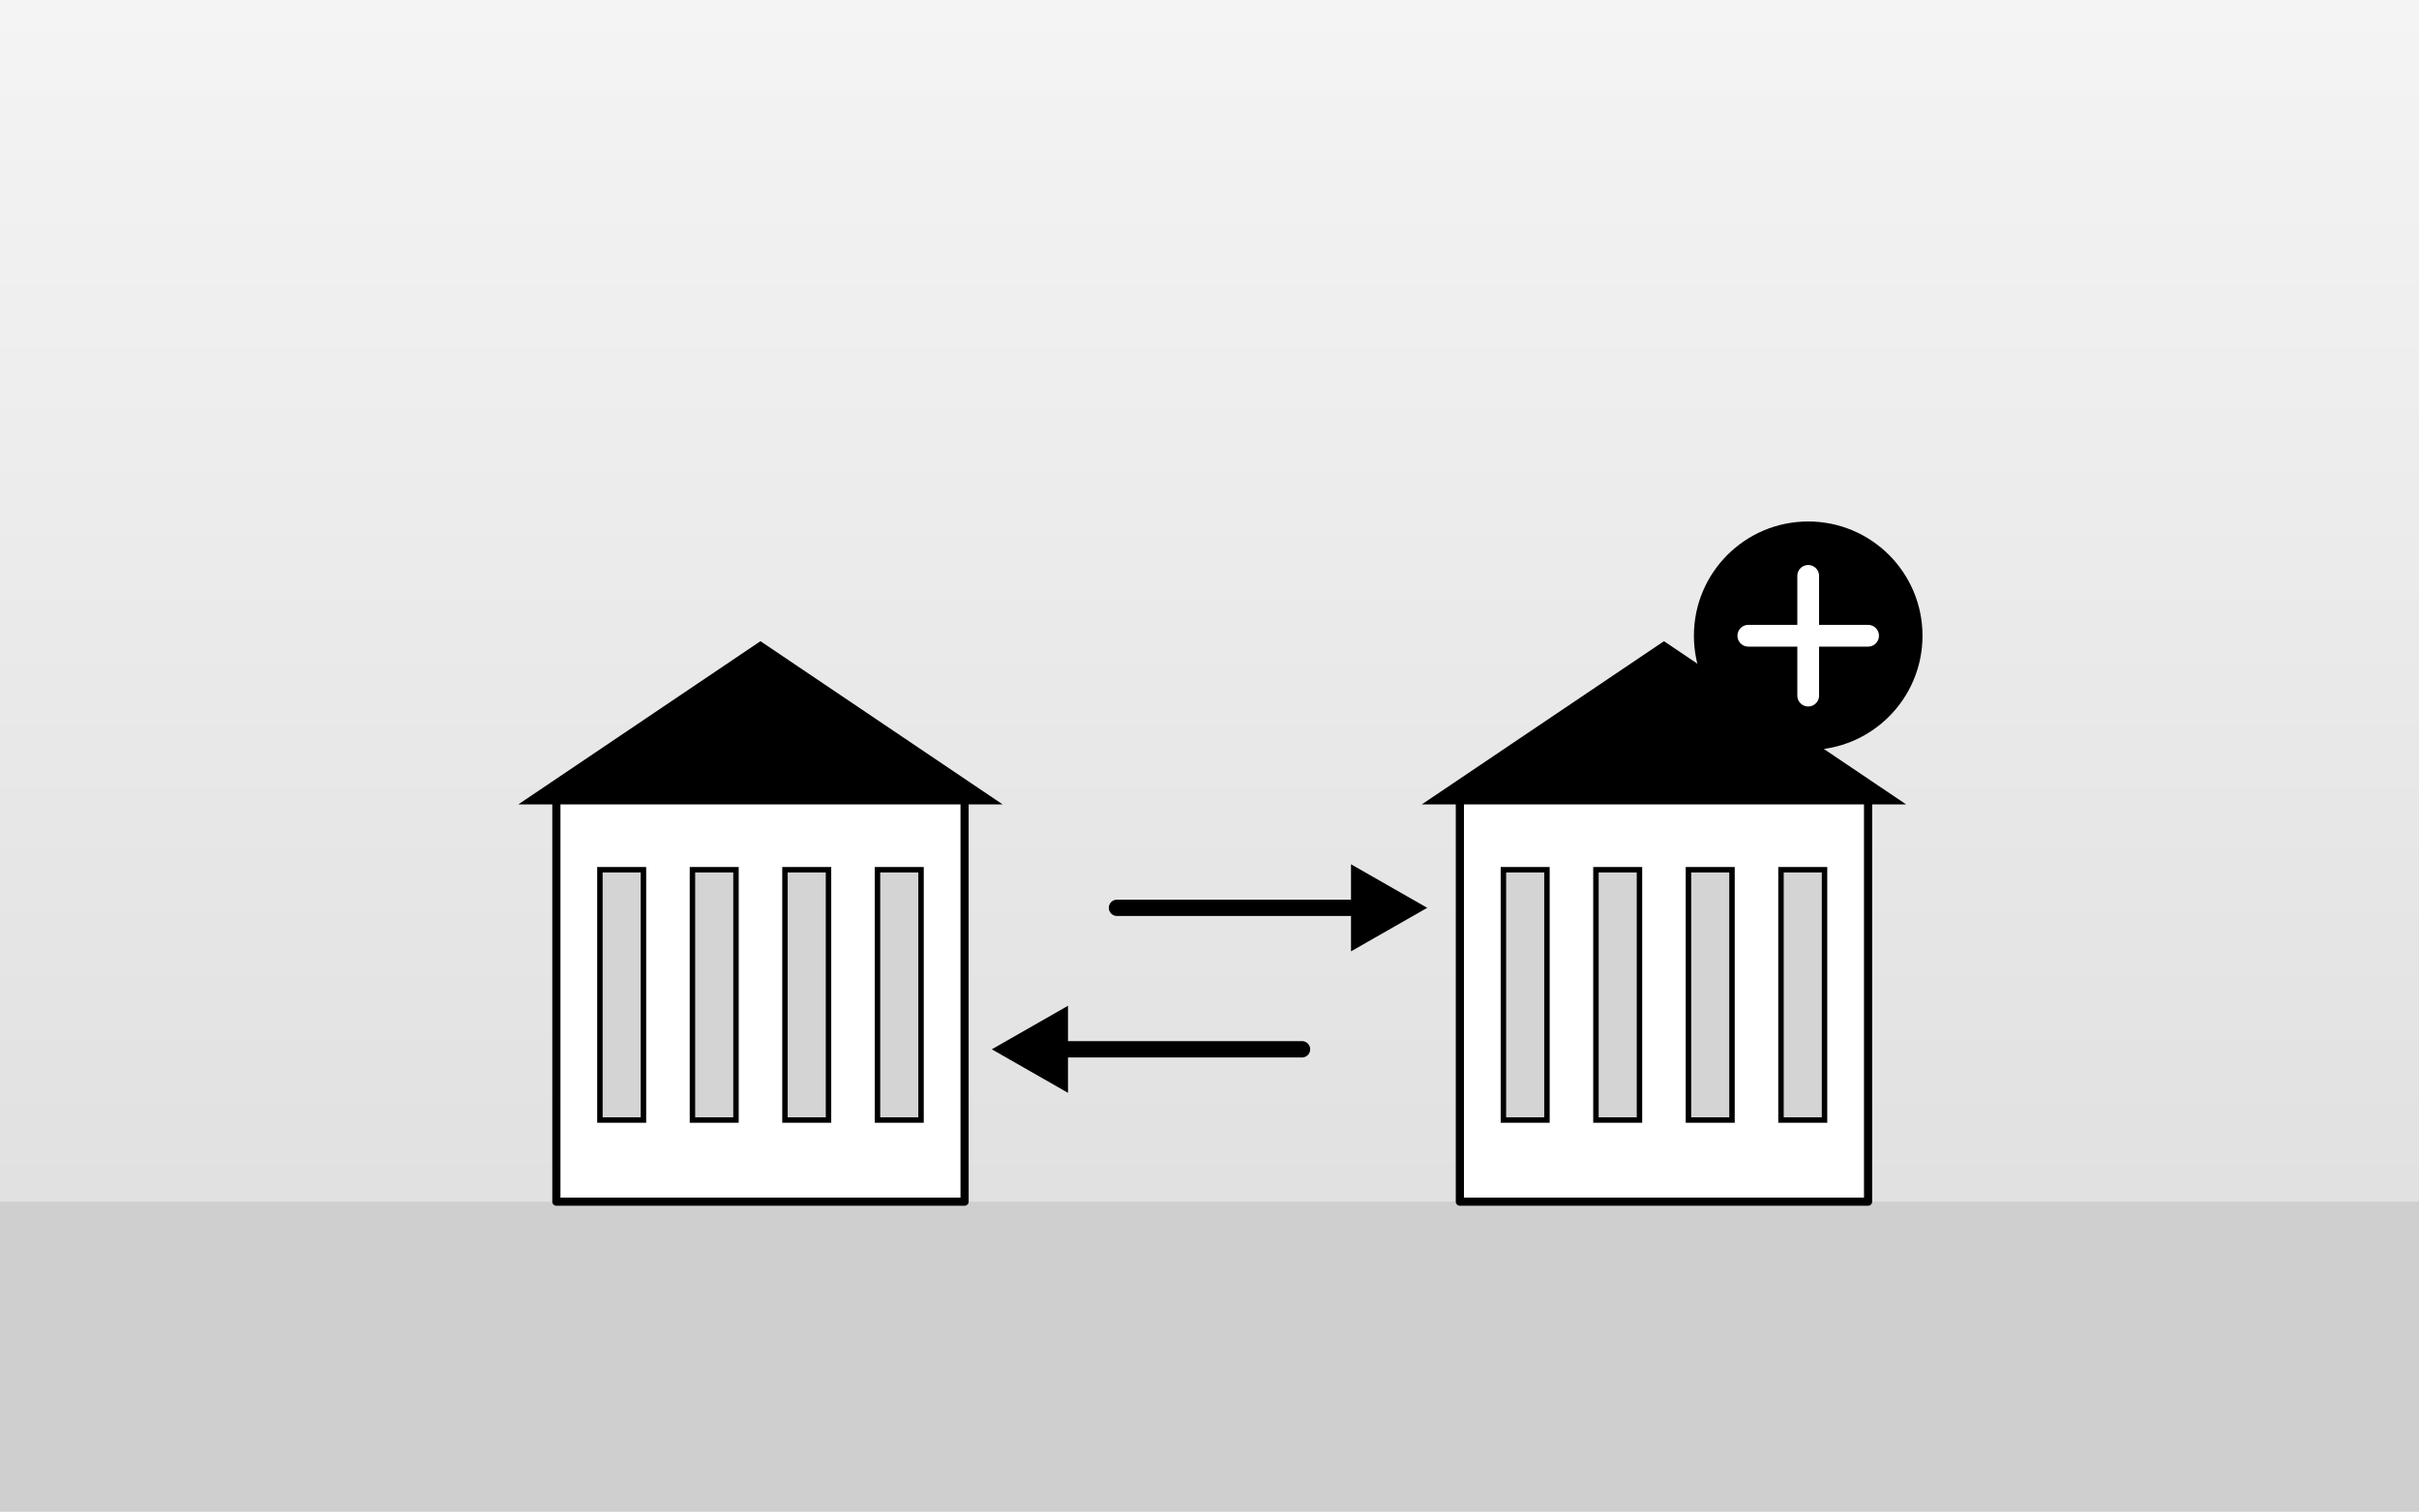
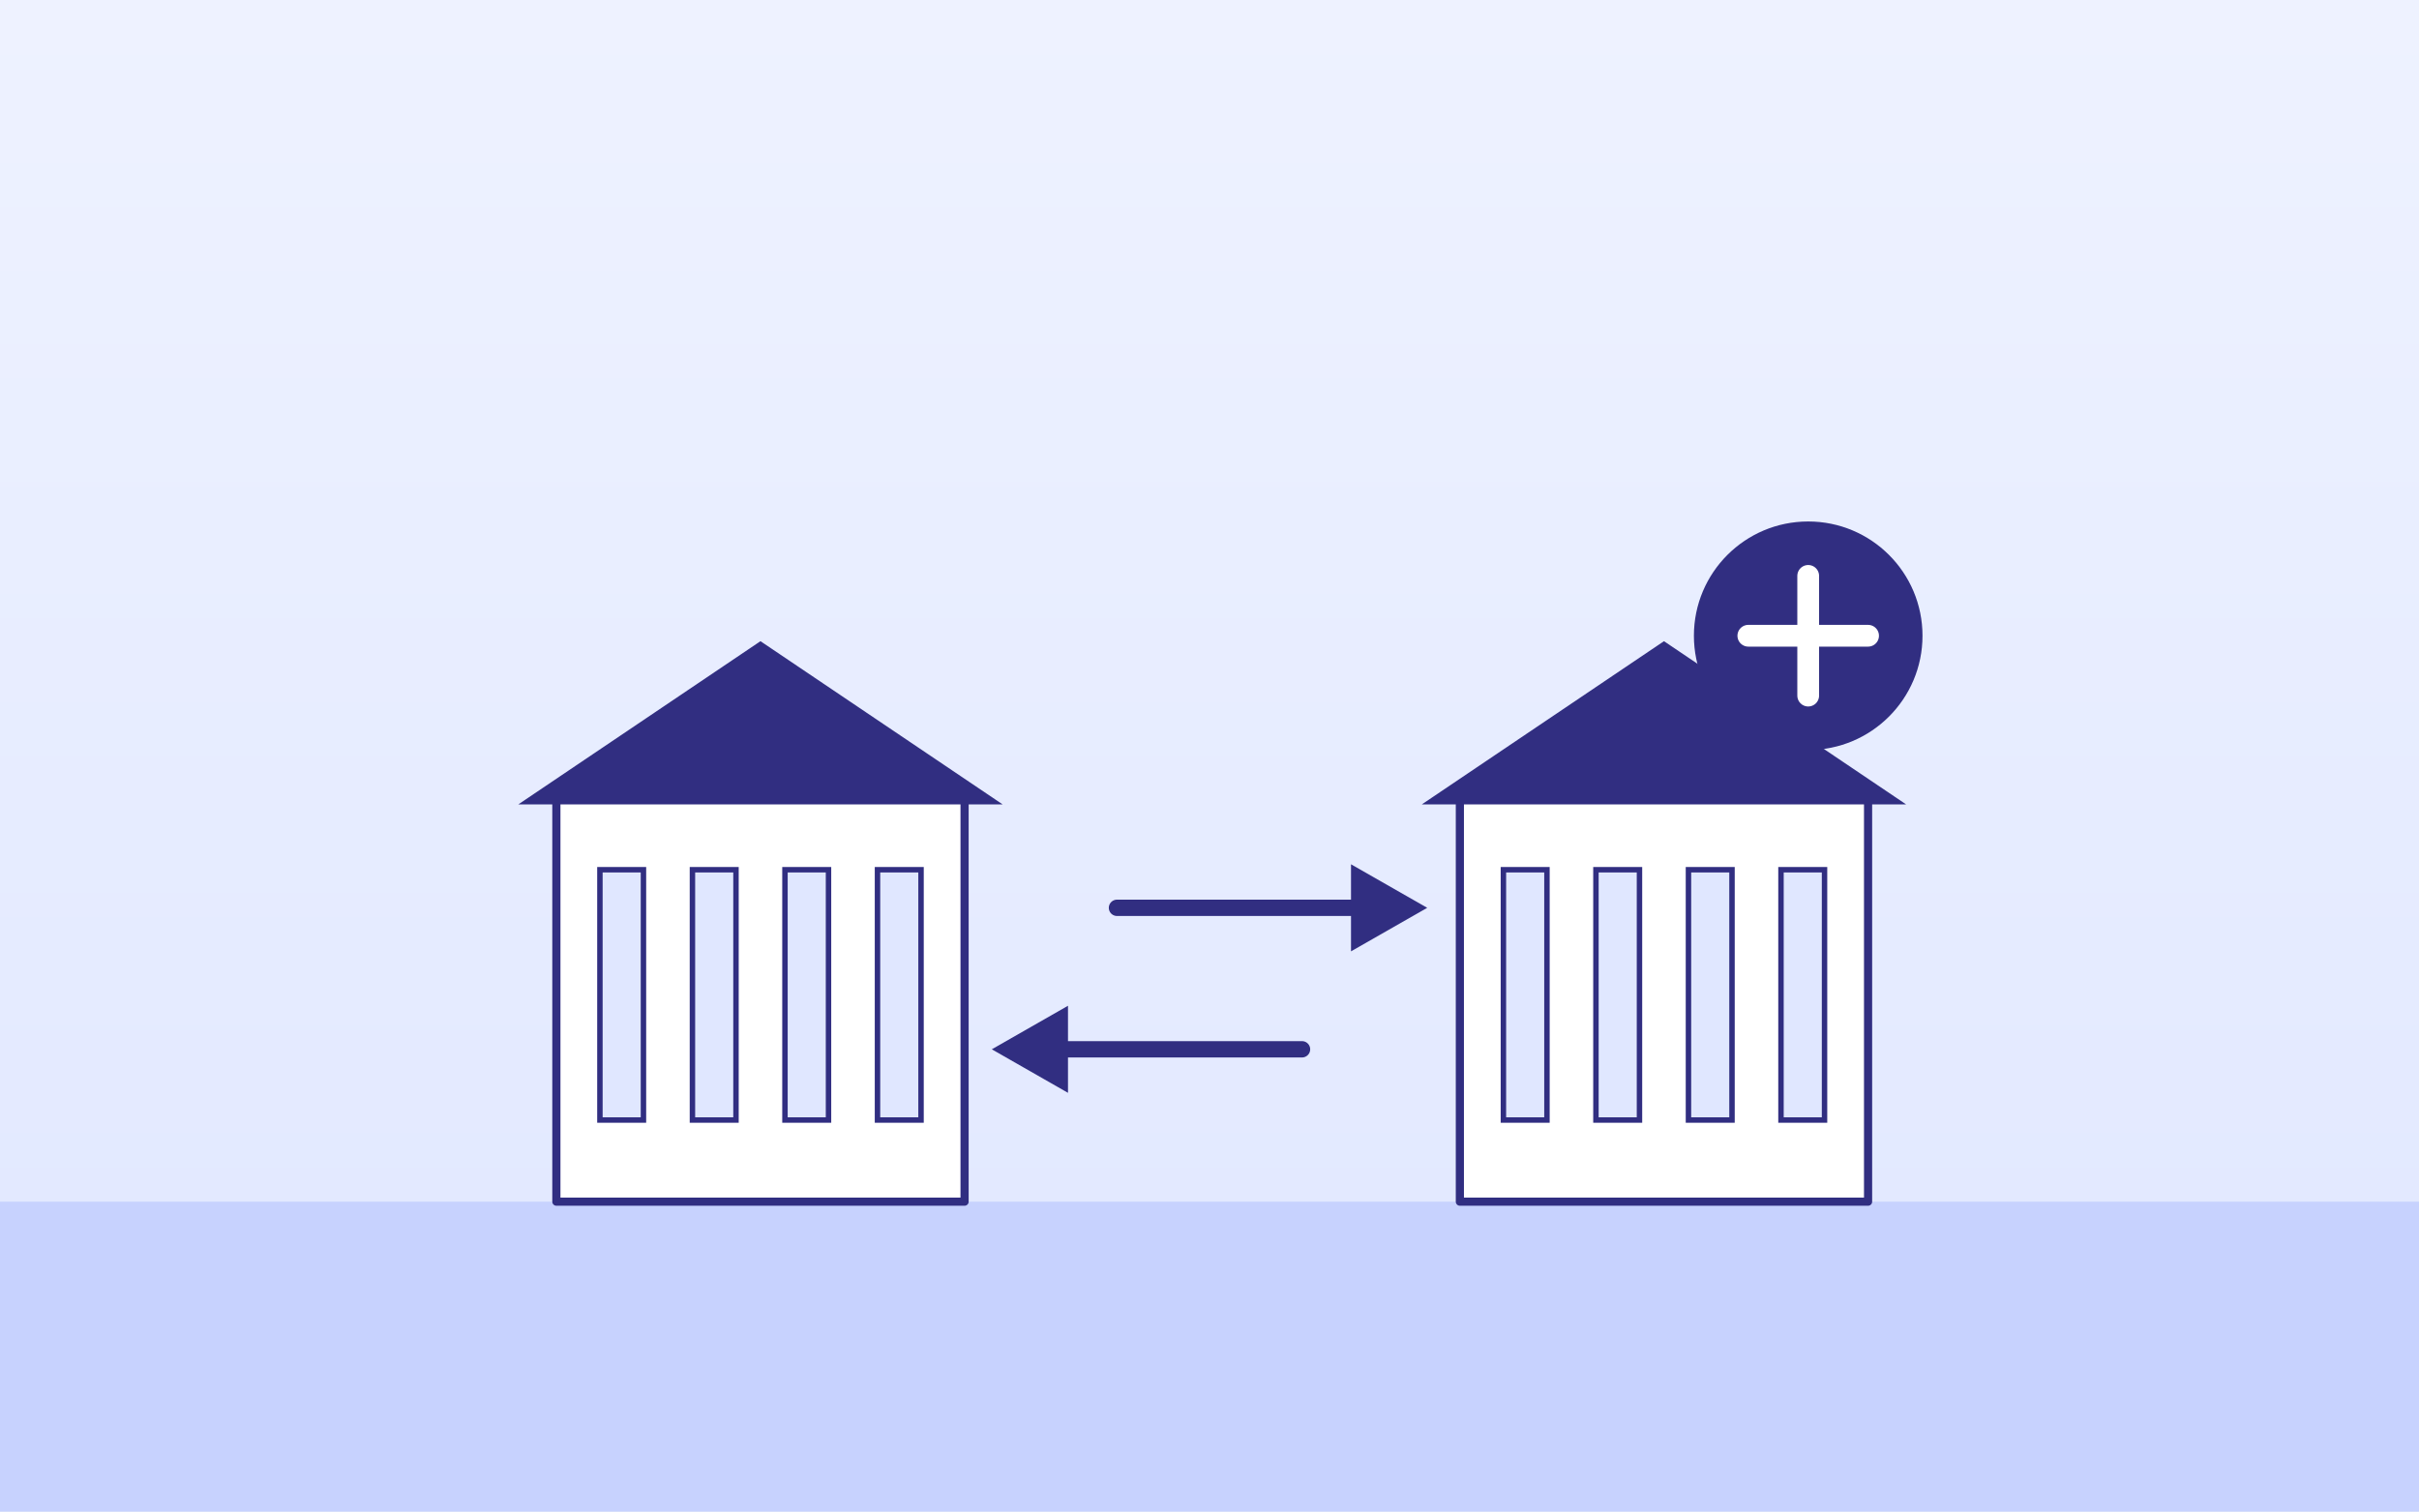
<svg xmlns="http://www.w3.org/2000/svg" viewBox="0 0 640 400" preserveAspectRatio="xMidYMid slice">
  <defs>
    <linearGradient id="g" x1="0" y1="0" x2="0" y2="1">
-       <stop offset="0" stop-color="#F4F4F4" />
-       <stop offset="1" stop-color="#DCDCDC" />
+       <stop offset="0" stop-color="#EEF2FF" />
+       <stop offset="1" stop-color="#E0E7FF" />
    </linearGradient>
  </defs>
  <rect width="640" height="400" fill="url(#g)" />
-   <rect y="318" width="640" height="82" fill="#CFCFCF" />
+   <rect y="318" width="640" height="82" fill="#C7D2FE" />
  <g transform="translate(320 318) scale(.72) translate(-320 -318)">
-     <rect x="80" y="170" width="150" height="148" fill="#fff" stroke="#000" stroke-width="3" stroke-linejoin="round" />
-     <polygon points="66,172 155,112 244,172" fill="#000" />
-     <rect x="96" y="196" width="16" height="92" fill="#D4D4D4" stroke="#000" stroke-width="2" />
-     <rect x="130" y="196" width="16" height="92" fill="#D4D4D4" stroke="#000" stroke-width="2" />
-     <rect x="164" y="196" width="16" height="92" fill="#D4D4D4" stroke="#000" stroke-width="2" />
-     <rect x="198" y="196" width="16" height="92" fill="#D4D4D4" stroke="#000" stroke-width="2" />
-     <rect x="412" y="170" width="150" height="148" fill="#fff" stroke="#000" stroke-width="3" stroke-linejoin="round" />
-     <polygon points="398,172 487,112 576,172" fill="#000" />
-     <rect x="428" y="196" width="16" height="92" fill="#D4D4D4" stroke="#000" stroke-width="2" />
-     <rect x="462" y="196" width="16" height="92" fill="#D4D4D4" stroke="#000" stroke-width="2" />
-     <rect x="496" y="196" width="16" height="92" fill="#D4D4D4" stroke="#000" stroke-width="2" />
-     <rect x="530" y="196" width="16" height="92" fill="#D4D4D4" stroke="#000" stroke-width="2" />
-     <path d="M286 210h86" stroke="#000" stroke-width="6" stroke-linecap="round" />
-     <polygon points="372,194 400,210 372,226" fill="#000" />
-     <path d="M354 262h-86" stroke="#000" stroke-width="6" stroke-linecap="round" />
-     <polygon points="268,246 240,262 268,278" fill="#000" />
-     <circle cx="540" cy="110" r="42" fill="#000" />
+     <rect x="80" y="170" width="150" height="148" fill="#fff" stroke="#312E81" stroke-width="3" stroke-linejoin="round" />
+     <polygon points="66,172 155,112 244,172" fill="#312E81" />
+     <rect x="96" y="196" width="16" height="92" fill="#E0E7FF" stroke="#312E81" stroke-width="2" />
+     <rect x="130" y="196" width="16" height="92" fill="#E0E7FF" stroke="#312E81" stroke-width="2" />
+     <rect x="164" y="196" width="16" height="92" fill="#E0E7FF" stroke="#312E81" stroke-width="2" />
+     <rect x="198" y="196" width="16" height="92" fill="#E0E7FF" stroke="#312E81" stroke-width="2" />
+     <rect x="412" y="170" width="150" height="148" fill="#fff" stroke="#312E81" stroke-width="3" stroke-linejoin="round" />
+     <polygon points="398,172 487,112 576,172" fill="#312E81" />
+     <rect x="428" y="196" width="16" height="92" fill="#E0E7FF" stroke="#312E81" stroke-width="2" />
+     <rect x="462" y="196" width="16" height="92" fill="#E0E7FF" stroke="#312E81" stroke-width="2" />
+     <rect x="496" y="196" width="16" height="92" fill="#E0E7FF" stroke="#312E81" stroke-width="2" />
+     <rect x="530" y="196" width="16" height="92" fill="#E0E7FF" stroke="#312E81" stroke-width="2" />
+     <path d="M286 210h86" stroke="#312E81" stroke-width="6" stroke-linecap="round" />
+     <polygon points="372,194 400,210 372,226" fill="#312E81" />
+     <path d="M354 262h-86" stroke="#312E81" stroke-width="6" stroke-linecap="round" />
+     <polygon points="268,246 240,262 268,278" fill="#312E81" />
+     <circle cx="540" cy="110" r="42" fill="#312E81" />
    <path d="M540 88v44M518 110h44" stroke="#fff" stroke-width="8" stroke-linecap="round" />
  </g>
</svg>
